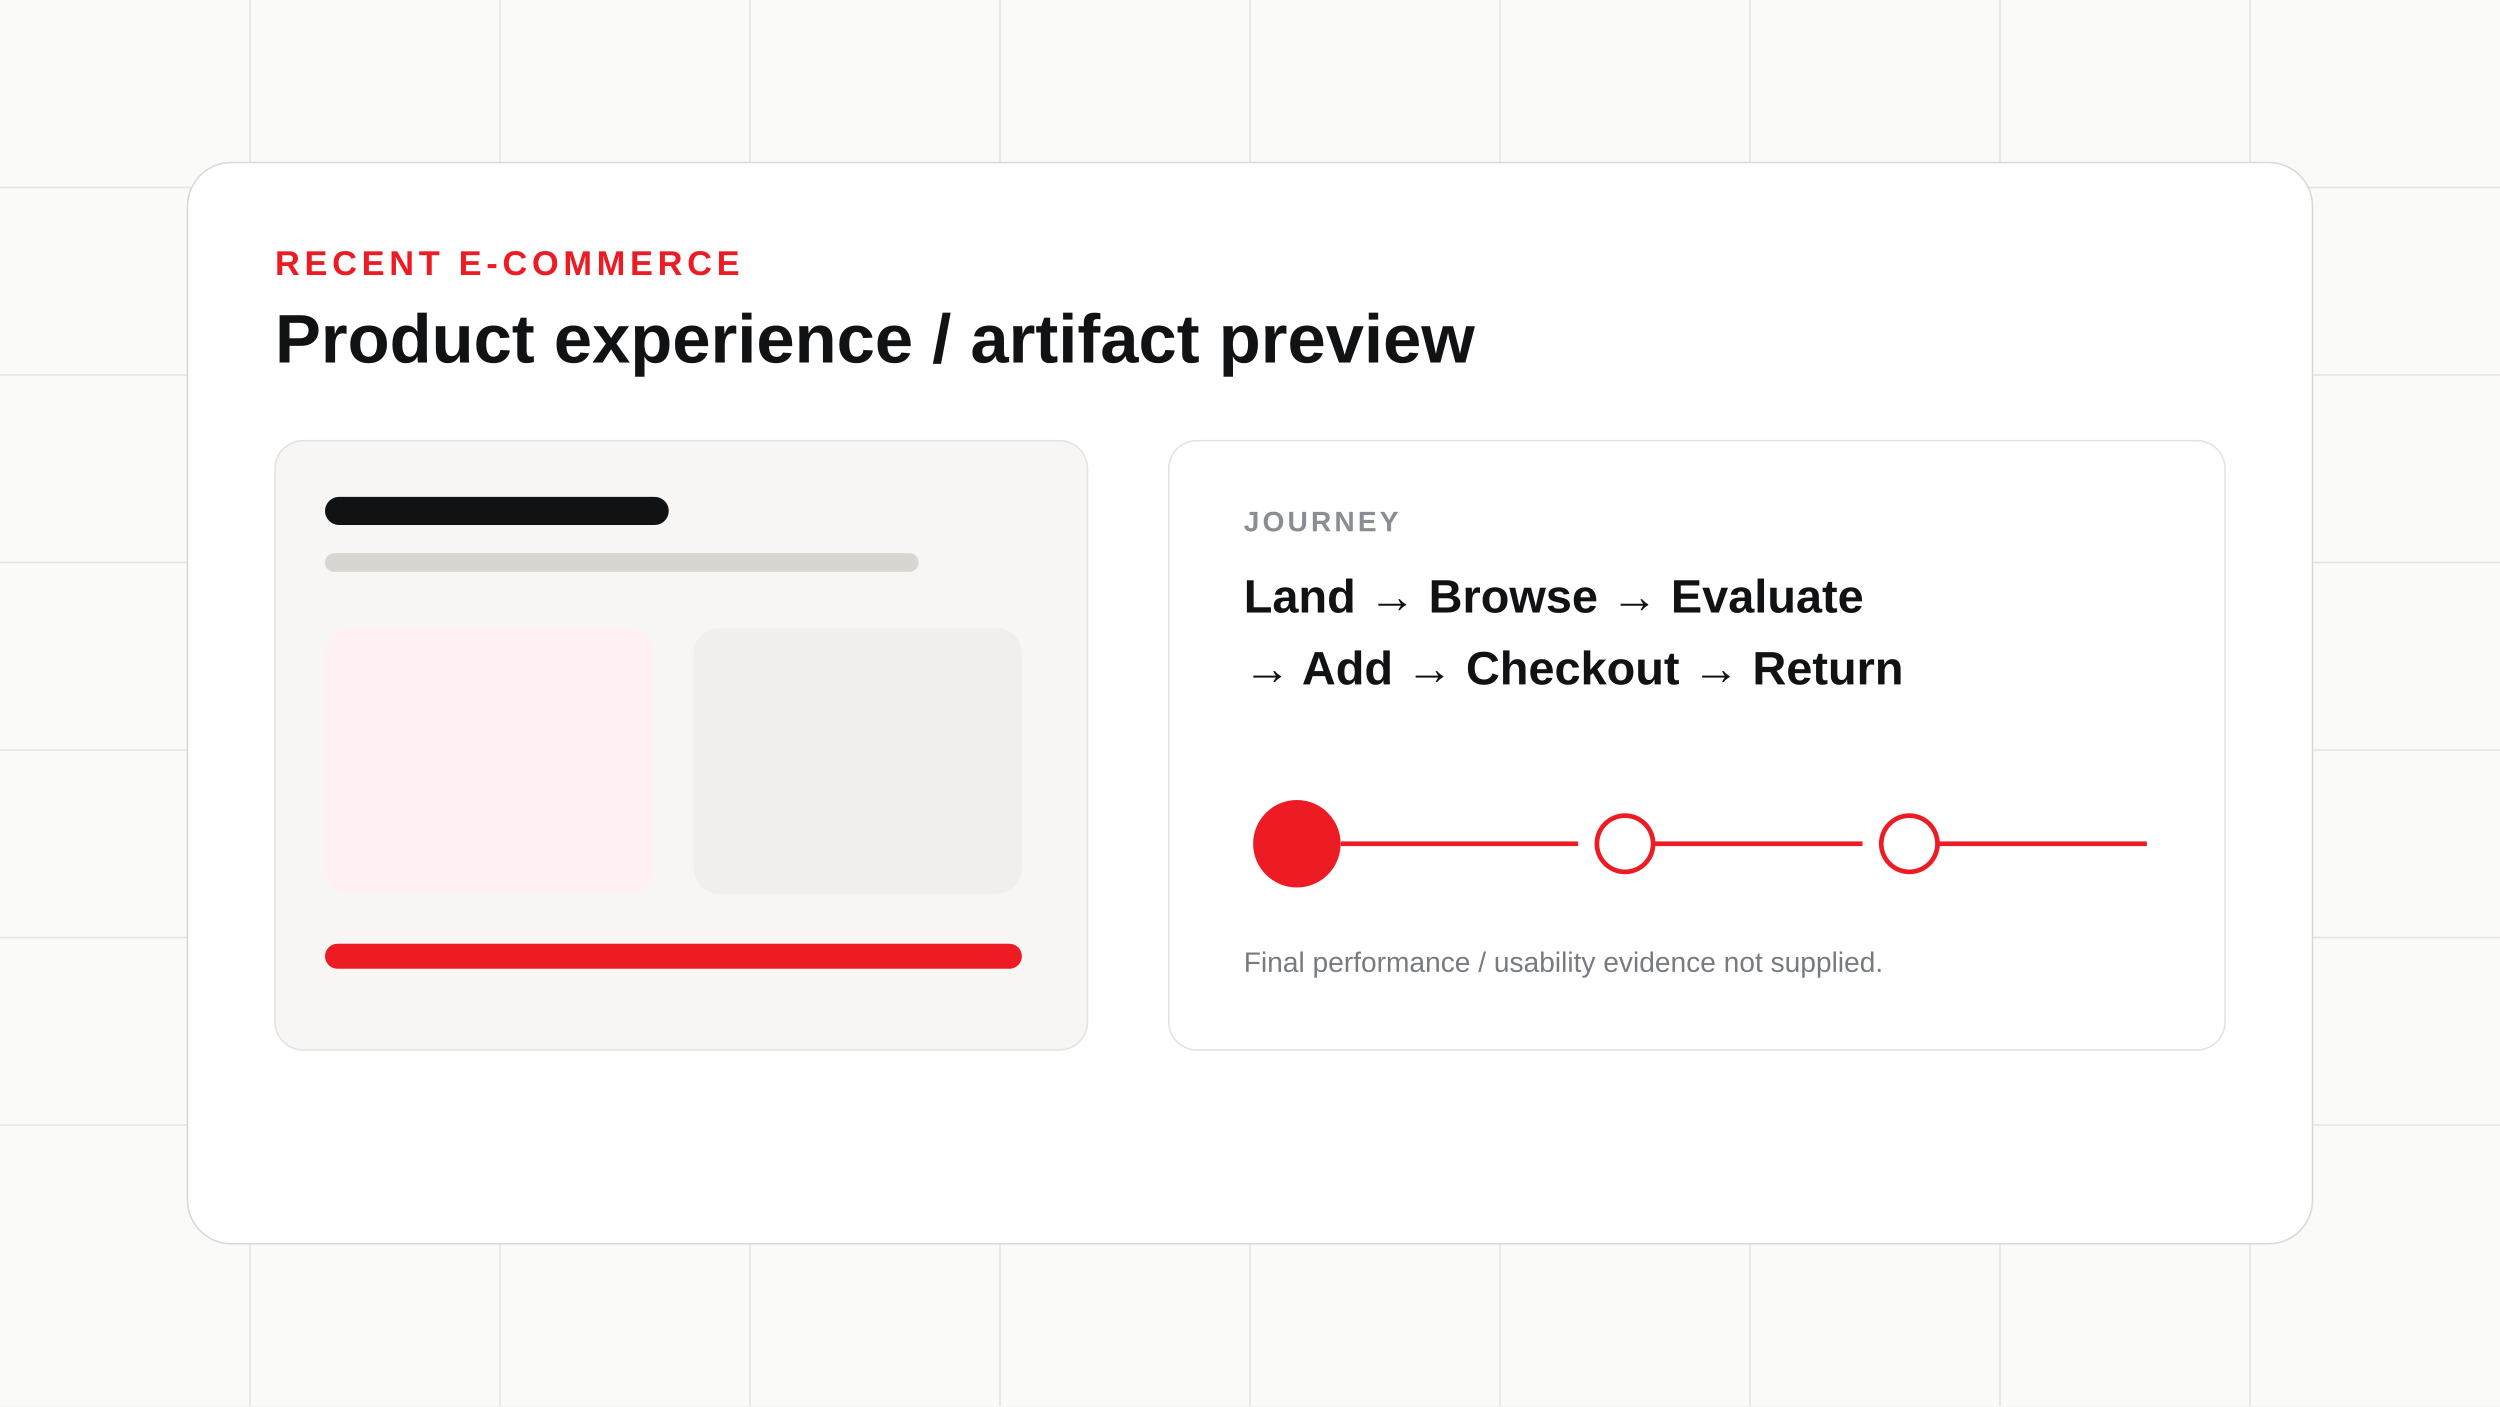
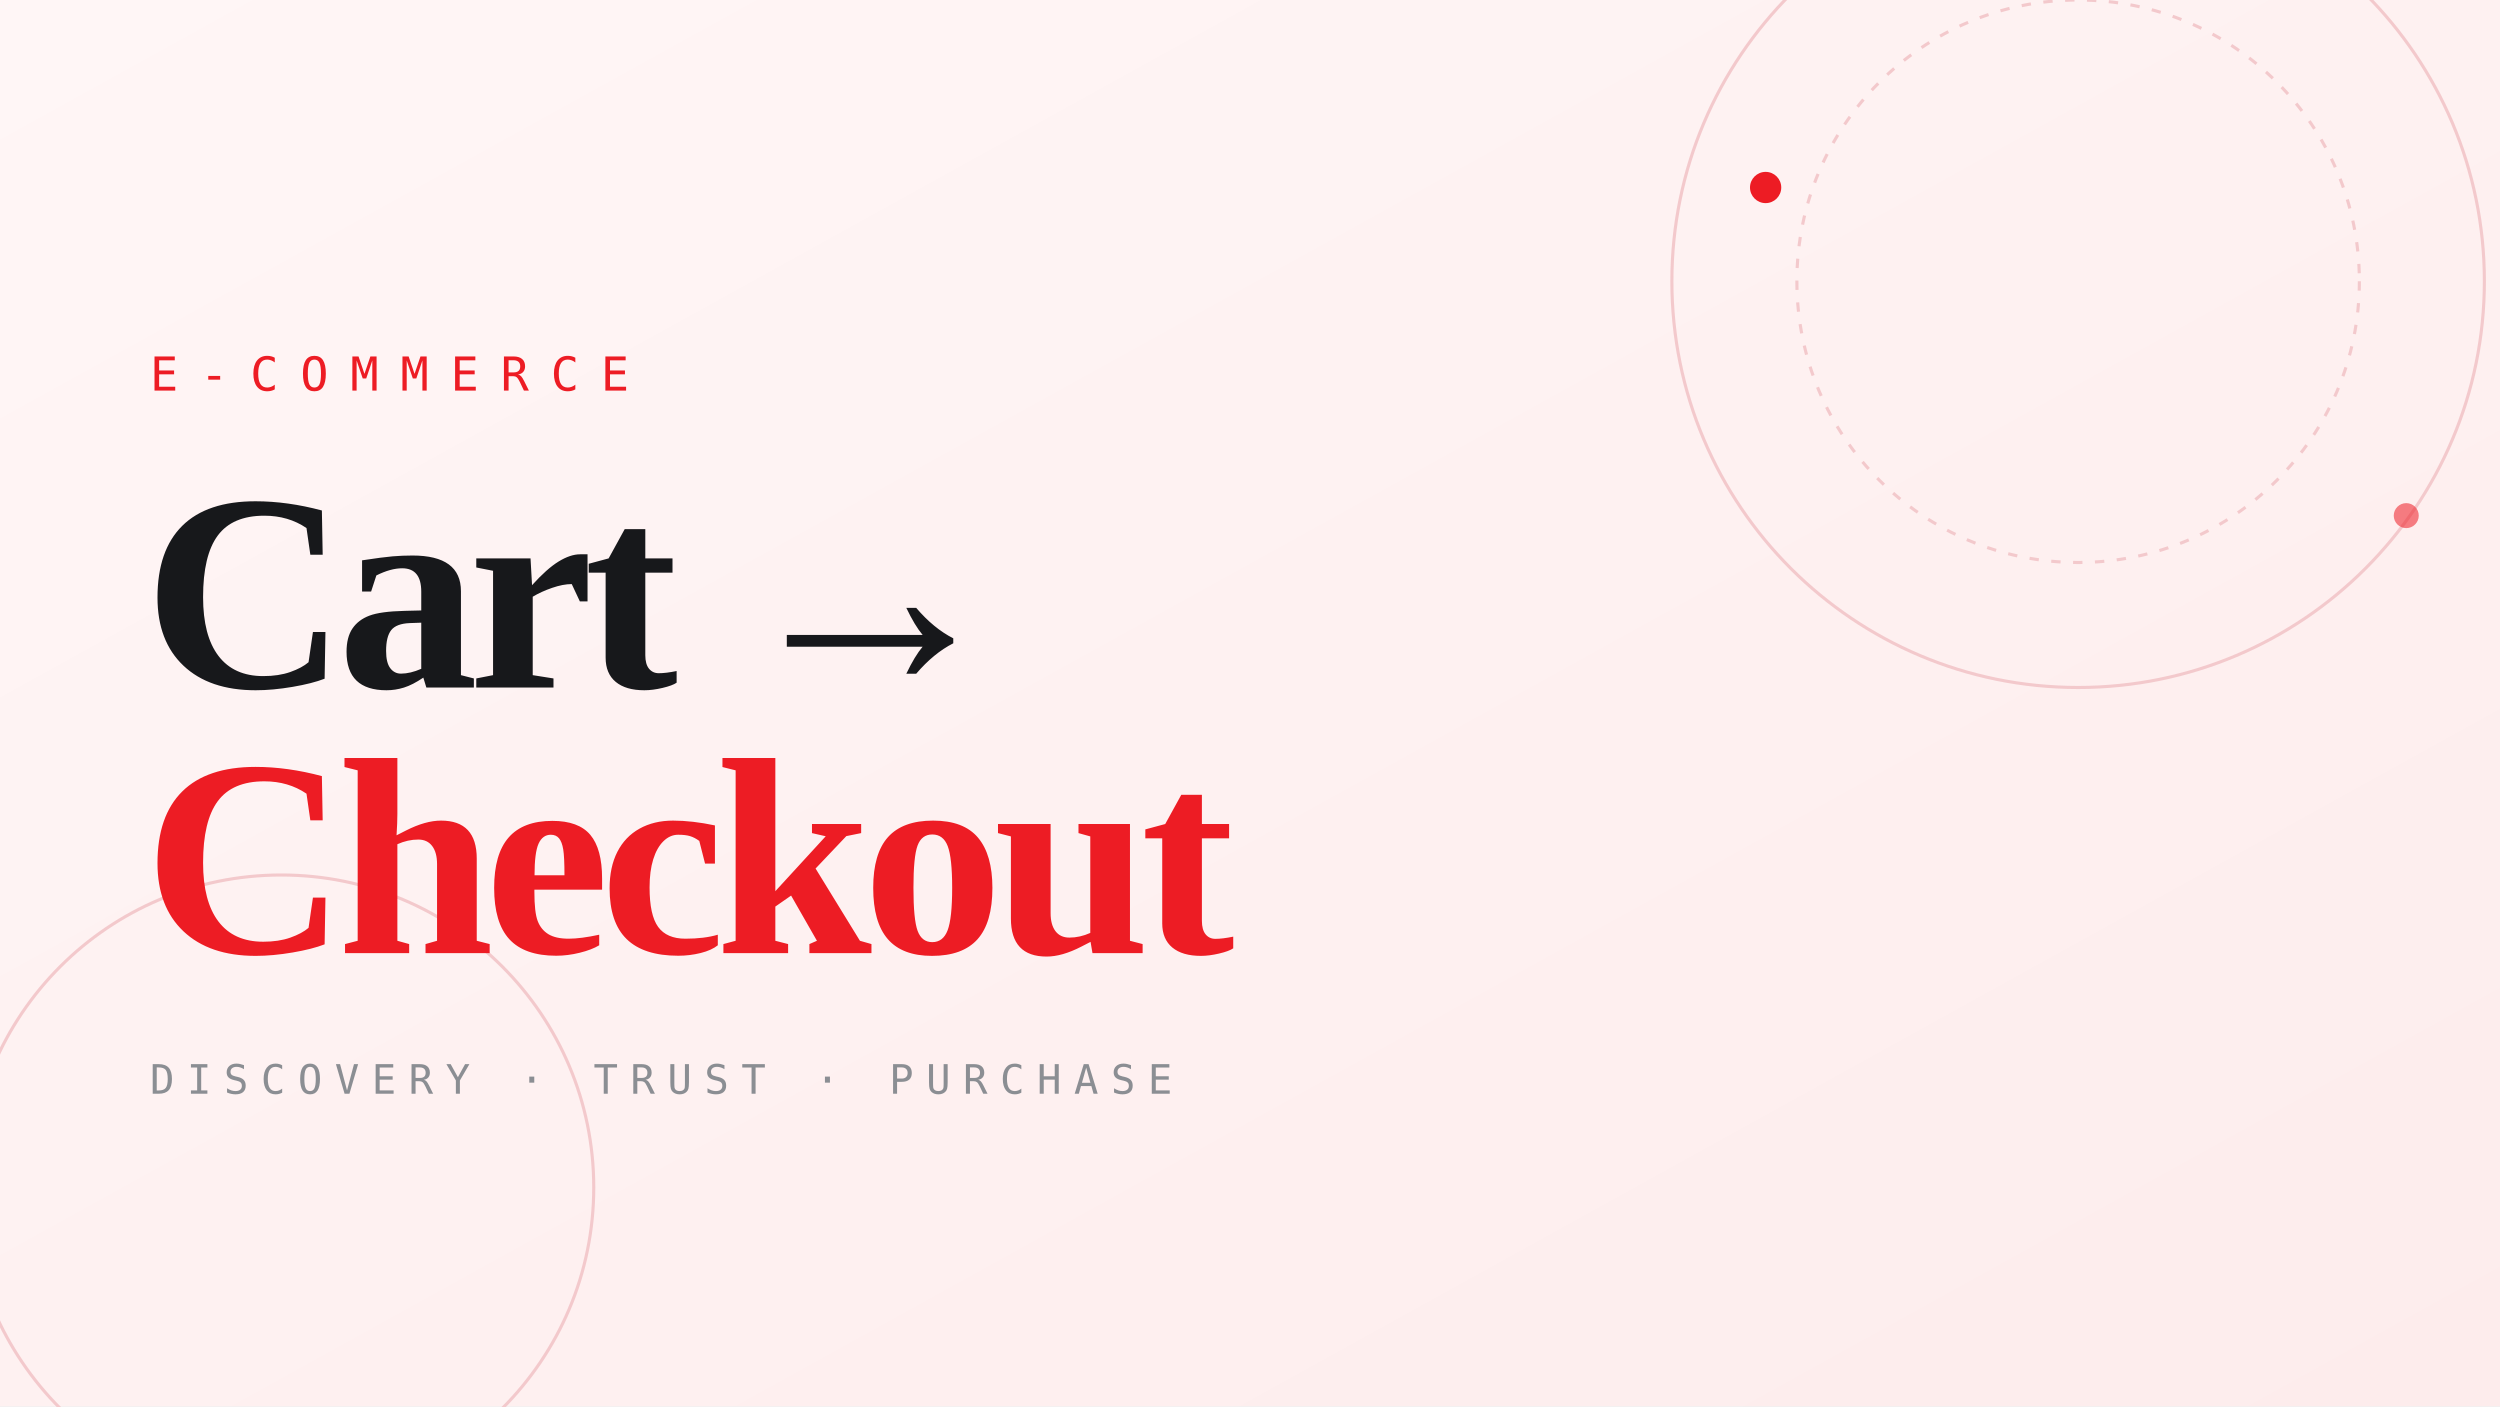
- <svg xmlns="http://www.w3.org/2000/svg" width="1600" height="900" viewBox="0 0 1600 900" fill="none">
-   <rect width="1600" height="900" fill="#FAFAF9" />
-   <g stroke="#E7E3DF">
-     <path d="M0 120H1600M0 240H1600M0 360H1600M0 480H1600M0 600H1600M0 720H1600" />
-     <path d="M160 0V900M320 0V900M480 0V900M640 0V900M800 0V900M960 0V900M1120 0V900M1280 0V900M1440 0V900" />
+ <svg xmlns="http://www.w3.org/2000/svg" viewBox="0 0 1600 900">
+   <defs>
+     <linearGradient id="bg" x1="0" y1="0" x2="1" y2="1">
+       <stop offset="0" stop-color="#fff6f6" />
+       <stop offset="1" stop-color="#fdecec" />
+     </linearGradient>
+   </defs>
+   <rect width="1600" height="900" fill="url(#bg)" />
+   <g fill="none" stroke="#f3c9cc" stroke-width="2">
+     <circle cx="1330" cy="180" r="260" />
+     <circle cx="1330" cy="180" r="180" stroke-dasharray="6 8" />
+     <circle cx="180" cy="760" r="200" />
  </g>
-   <rect x="120" y="104" width="1360" height="692" rx="28" fill="white" stroke="#DCD8D3" />
-   <text x="176" y="176" fill="#ED1C24" font-family="Arial, sans-serif" font-size="22" font-weight="700" letter-spacing="3">RECENT E-COMMERCE</text>
-   <text x="176" y="232" fill="#111214" font-family="Arial, sans-serif" font-size="44" font-weight="700">Product experience / artifact preview</text>
-   <rect x="176" y="282" width="520" height="390" rx="18" fill="#F7F6F4" stroke="#E5E2DE" />
-   <rect x="208" y="318" width="220" height="18" rx="9" fill="#111214" />
-   <rect x="208" y="354" width="380" height="12" rx="6" fill="#D9D5D0" />
-   <rect x="208" y="402" width="210" height="170" rx="16" fill="#FFF1F2" />
-   <rect x="444" y="402" width="210" height="170" rx="16" fill="#F1EFEC" />
-   <rect x="208" y="604" width="446" height="16" rx="8" fill="#ED1C24" />
-   <rect x="748" y="282" width="676" height="390" rx="18" fill="#FFF" stroke="#E5E2DE" />
-   <text x="796" y="340" fill="#8A8D92" font-family="Arial, sans-serif" font-size="18" font-weight="700" letter-spacing="2">JOURNEY</text>
-   <text x="796" y="392" fill="#111214" font-family="Arial, sans-serif" font-size="30" font-weight="700">Land → Browse → Evaluate</text>
-   <text x="796" y="438" fill="#111214" font-family="Arial, sans-serif" font-size="30" font-weight="700">→ Add → Checkout → Return</text>
-   <circle cx="830" cy="540" r="28" fill="#ED1C24" />
-   <path d="M858 540H1010M1040 540H1192M1222 540H1374" stroke="#ED1C24" stroke-width="3" />
-   <circle cx="1040" cy="540" r="18" fill="white" stroke="#ED1C24" stroke-width="3" />
-   <circle cx="1222" cy="540" r="18" fill="white" stroke="#ED1C24" stroke-width="3" />
-   <text x="796" y="622" fill="#777B80" font-family="Arial, sans-serif" font-size="18">Final performance / usability evidence not supplied.</text>
+   <circle cx="1130" cy="120" r="10" fill="#ed1c24" />
+   <circle cx="1540" cy="330" r="8" fill="#ed1c24" opacity=".55" />
+   <text x="96" y="250" font-family="ui-monospace,Consolas,monospace" font-size="30" letter-spacing="14" fill="#ed1c24">E‑COMMERCE</text>
+   <text x="92" y="440" font-family="Georgia, 'Times New Roman', serif" font-size="180" font-weight="700" fill="#17181b" letter-spacing="-6">Cart →</text>
+   <text x="92" y="610" font-family="Georgia, 'Times New Roman', serif" font-size="180" font-weight="700" fill="#ed1c24" letter-spacing="-6">Checkout</text>
+   <text x="96" y="700" font-family="ui-monospace,Consolas,monospace" font-size="26" letter-spacing="8" fill="#8b8e93">DISCOVERY · TRUST · PURCHASE</text>
</svg>
